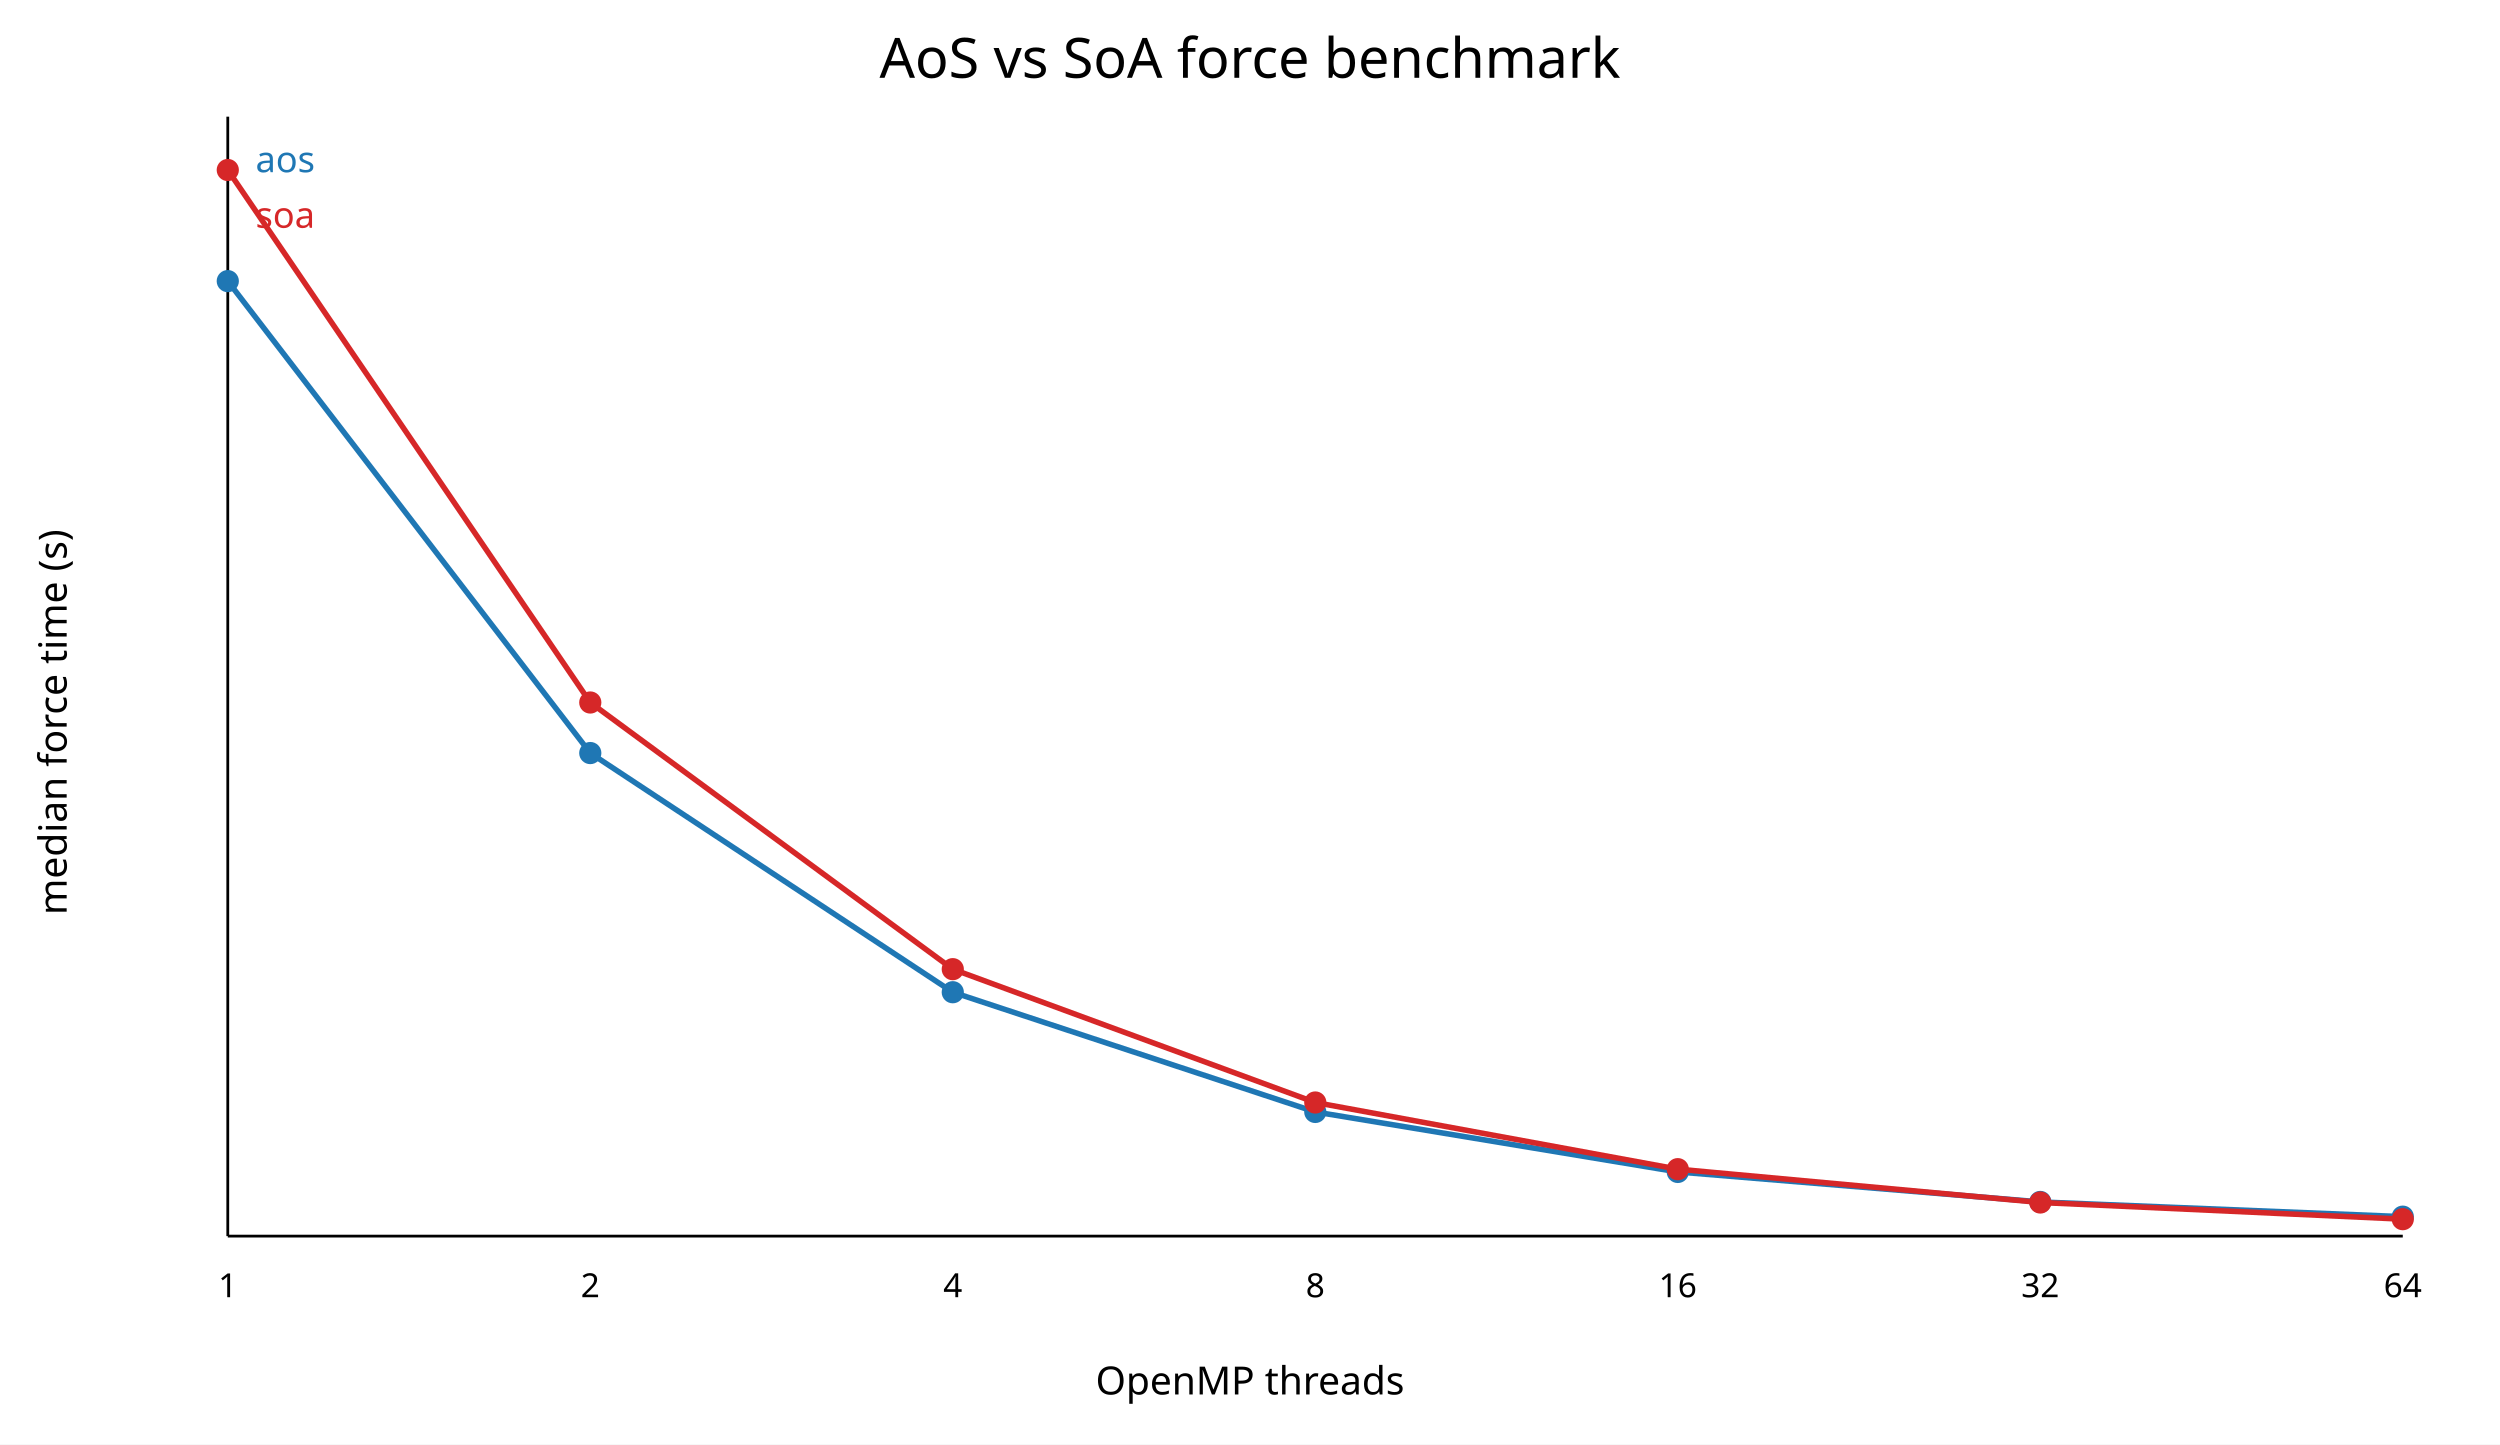
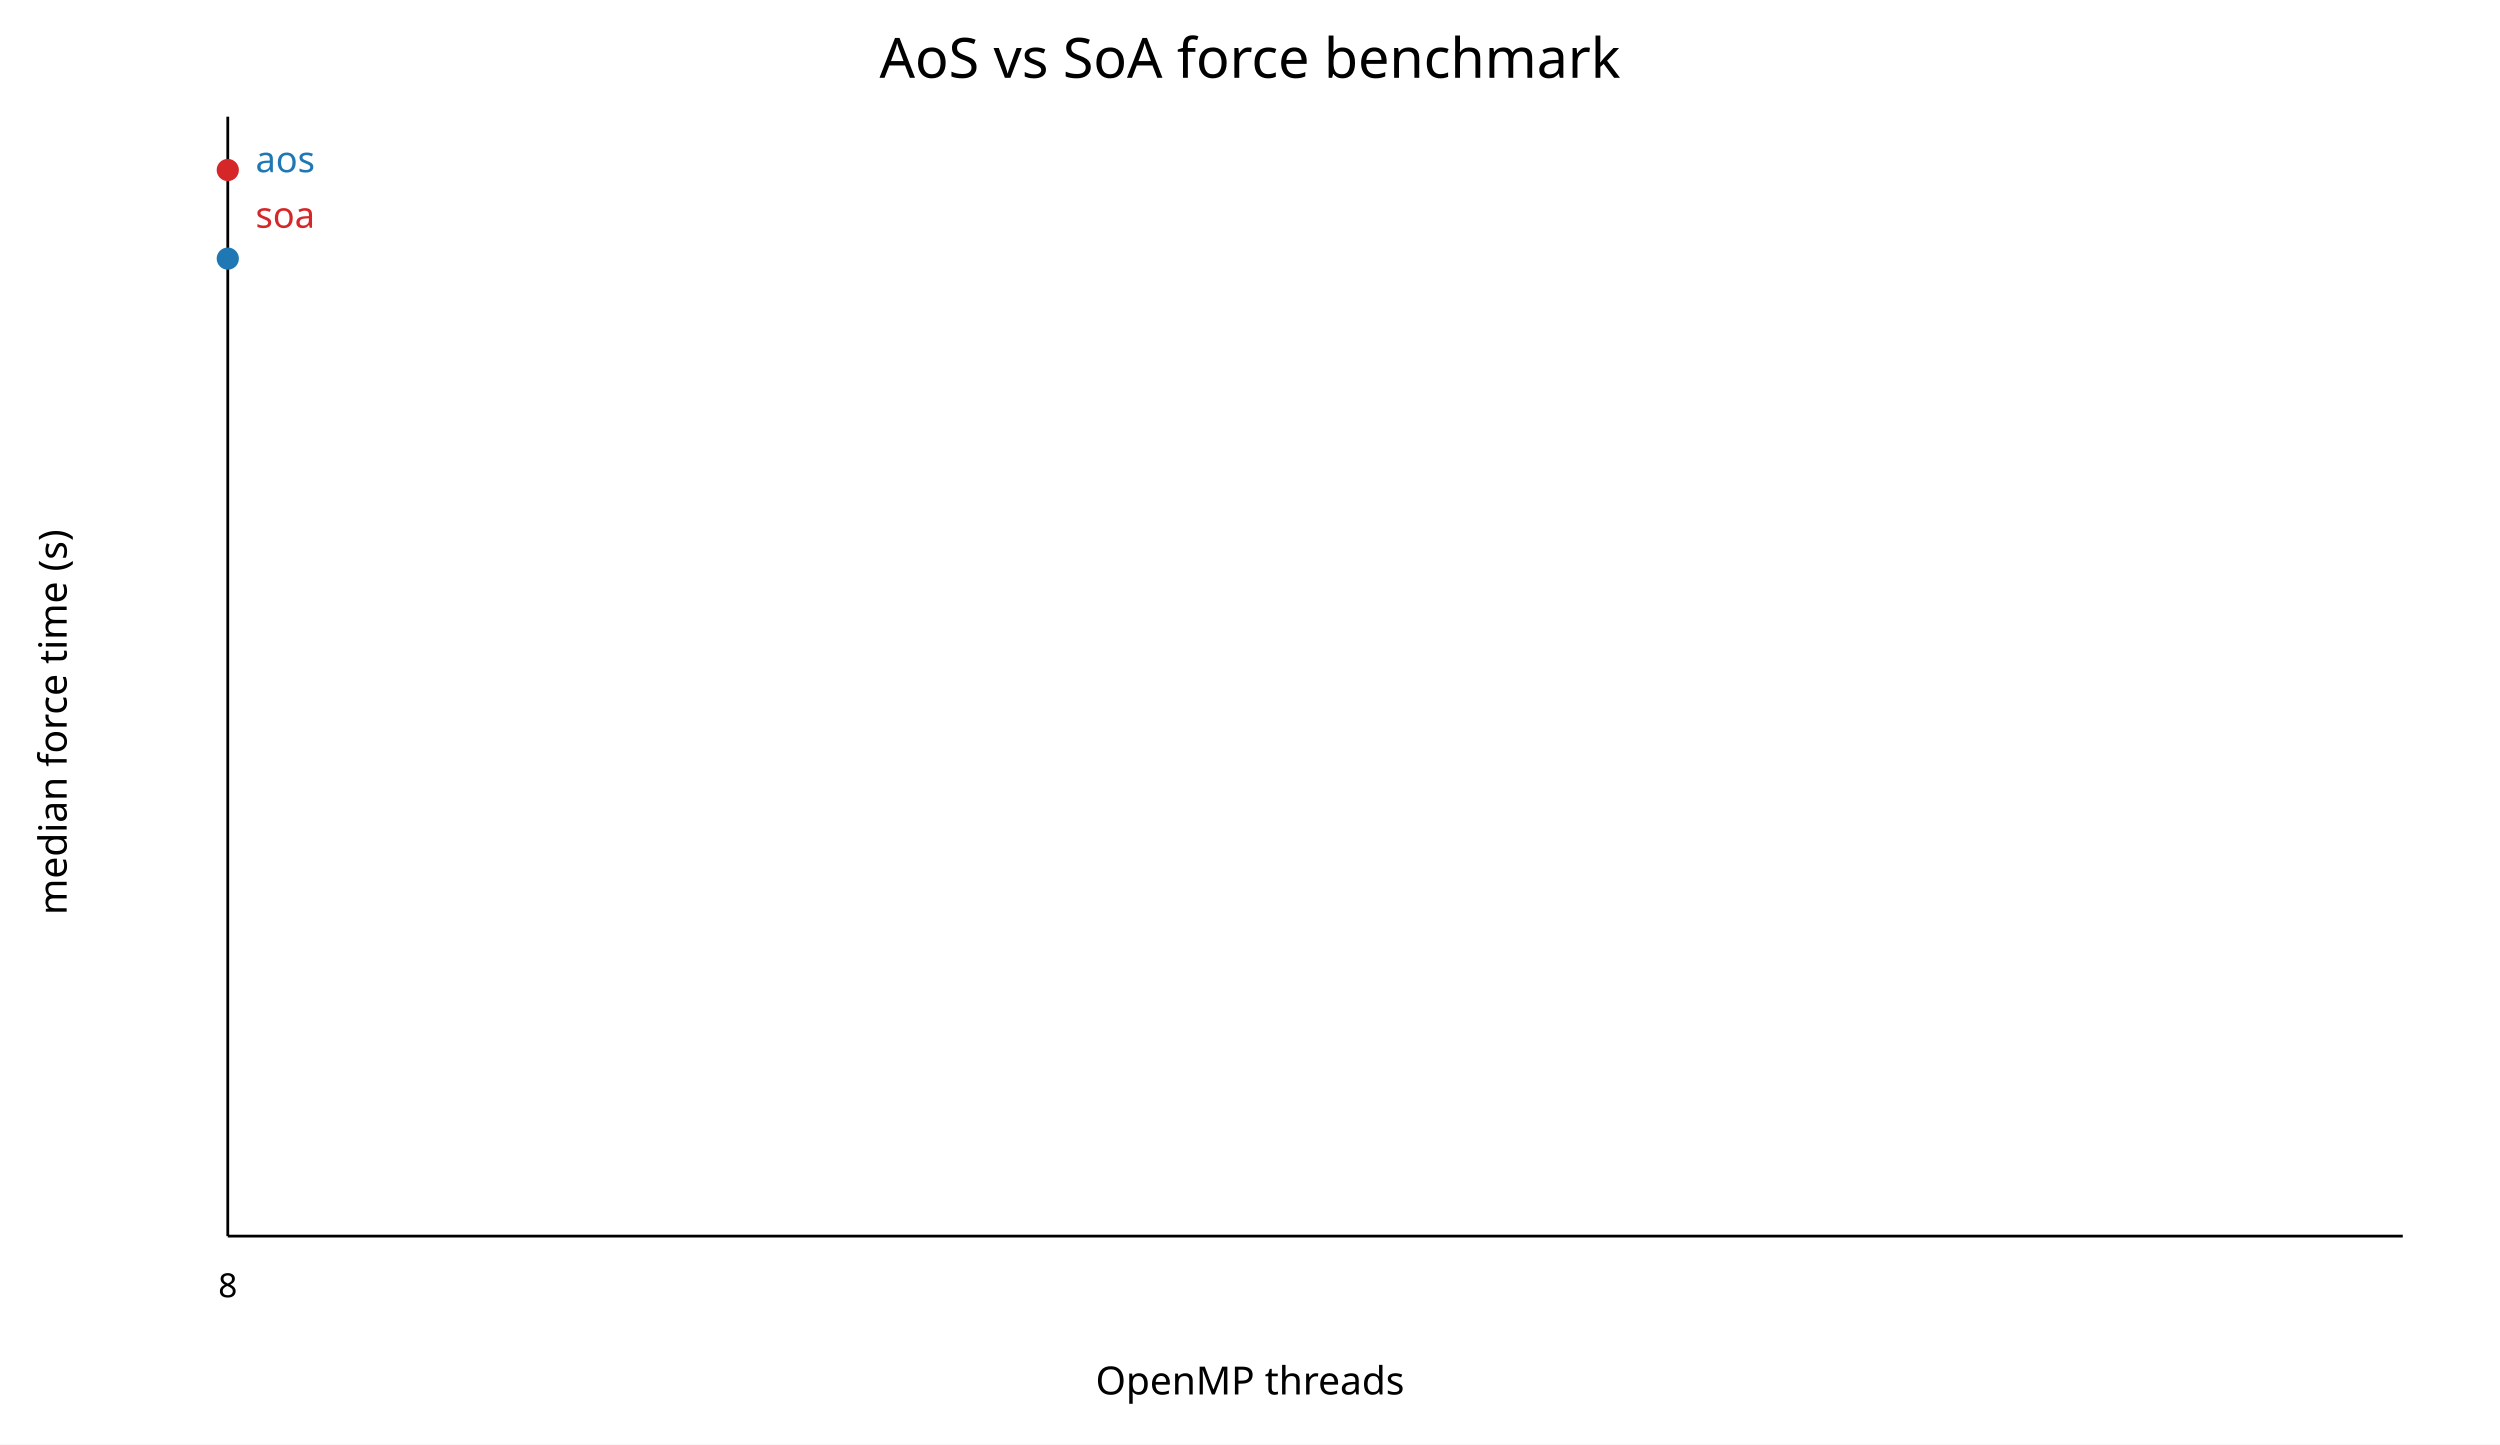
<svg xmlns="http://www.w3.org/2000/svg" width="900" height="520" viewBox="0 0 900 520">
  <rect width="100%" height="100%" fill="white" />
  <text x="450.0" y="28" text-anchor="middle" font-family="sans-serif" font-size="20">AoS vs SoA force benchmark</text>
  <line x1="82" y1="445" x2="865" y2="445" stroke="black" />
  <line x1="82" y1="42" x2="82" y2="445" stroke="black" />
  <text x="450.0" y="502" text-anchor="middle" font-family="sans-serif" font-size="14">OpenMP threads</text>
  <text transform="translate(24,260.0) rotate(-90)" text-anchor="middle" font-family="sans-serif" font-size="14">median force time (s)</text>
-   <polyline points="82.0,101.2 212.5,271.1 343.0,357.2 473.5,400.3 604.0,421.9 734.5,432.7 865.0,438.0" fill="none" stroke="#1f77b4" stroke-width="2" />
-   <circle cx="82.0" cy="101.2" r="4" fill="#1f77b4" />
-   <circle cx="212.5" cy="271.1" r="4" fill="#1f77b4" />
-   <circle cx="343.0" cy="357.2" r="4" fill="#1f77b4" />
-   <circle cx="473.5" cy="400.3" r="4" fill="#1f77b4" />
-   <circle cx="604.0" cy="421.9" r="4" fill="#1f77b4" />
-   <circle cx="734.5" cy="432.7" r="4" fill="#1f77b4" />
-   <circle cx="865.0" cy="438.0" r="4" fill="#1f77b4" />
+   <polyline points="82.0,93.1" fill="none" stroke="#1f77b4" stroke-width="2" />
+   <circle cx="82.0" cy="93.1" r="4" fill="#1f77b4" />
  <text x="92" y="62" font-family="sans-serif" font-size="13" fill="#1f77b4">aos</text>
-   <polyline points="82.0,61.2 212.5,252.9 343.0,348.9 473.5,396.9 604.0,420.9 734.5,432.9 865.0,438.9" fill="none" stroke="#d62728" stroke-width="2" />
+   <polyline points="82.0,61.2" fill="none" stroke="#d62728" stroke-width="2" />
  <circle cx="82.0" cy="61.2" r="4" fill="#d62728" />
-   <circle cx="212.5" cy="252.9" r="4" fill="#d62728" />
-   <circle cx="343.0" cy="348.9" r="4" fill="#d62728" />
-   <circle cx="473.5" cy="396.9" r="4" fill="#d62728" />
-   <circle cx="604.0" cy="420.9" r="4" fill="#d62728" />
-   <circle cx="734.5" cy="432.9" r="4" fill="#d62728" />
-   <circle cx="865.0" cy="438.9" r="4" fill="#d62728" />
  <text x="92" y="82" font-family="sans-serif" font-size="13" fill="#d62728">soa</text>
-   <text x="82.0" y="467" text-anchor="middle" font-family="sans-serif" font-size="12">1</text>
-   <text x="212.5" y="467" text-anchor="middle" font-family="sans-serif" font-size="12">2</text>
-   <text x="343.0" y="467" text-anchor="middle" font-family="sans-serif" font-size="12">4</text>
-   <text x="473.5" y="467" text-anchor="middle" font-family="sans-serif" font-size="12">8</text>
-   <text x="604.0" y="467" text-anchor="middle" font-family="sans-serif" font-size="12">16</text>
-   <text x="734.5" y="467" text-anchor="middle" font-family="sans-serif" font-size="12">32</text>
-   <text x="865.0" y="467" text-anchor="middle" font-family="sans-serif" font-size="12">64</text>
+   <text x="82.0" y="467" text-anchor="middle" font-family="sans-serif" font-size="12">8</text>
</svg>
